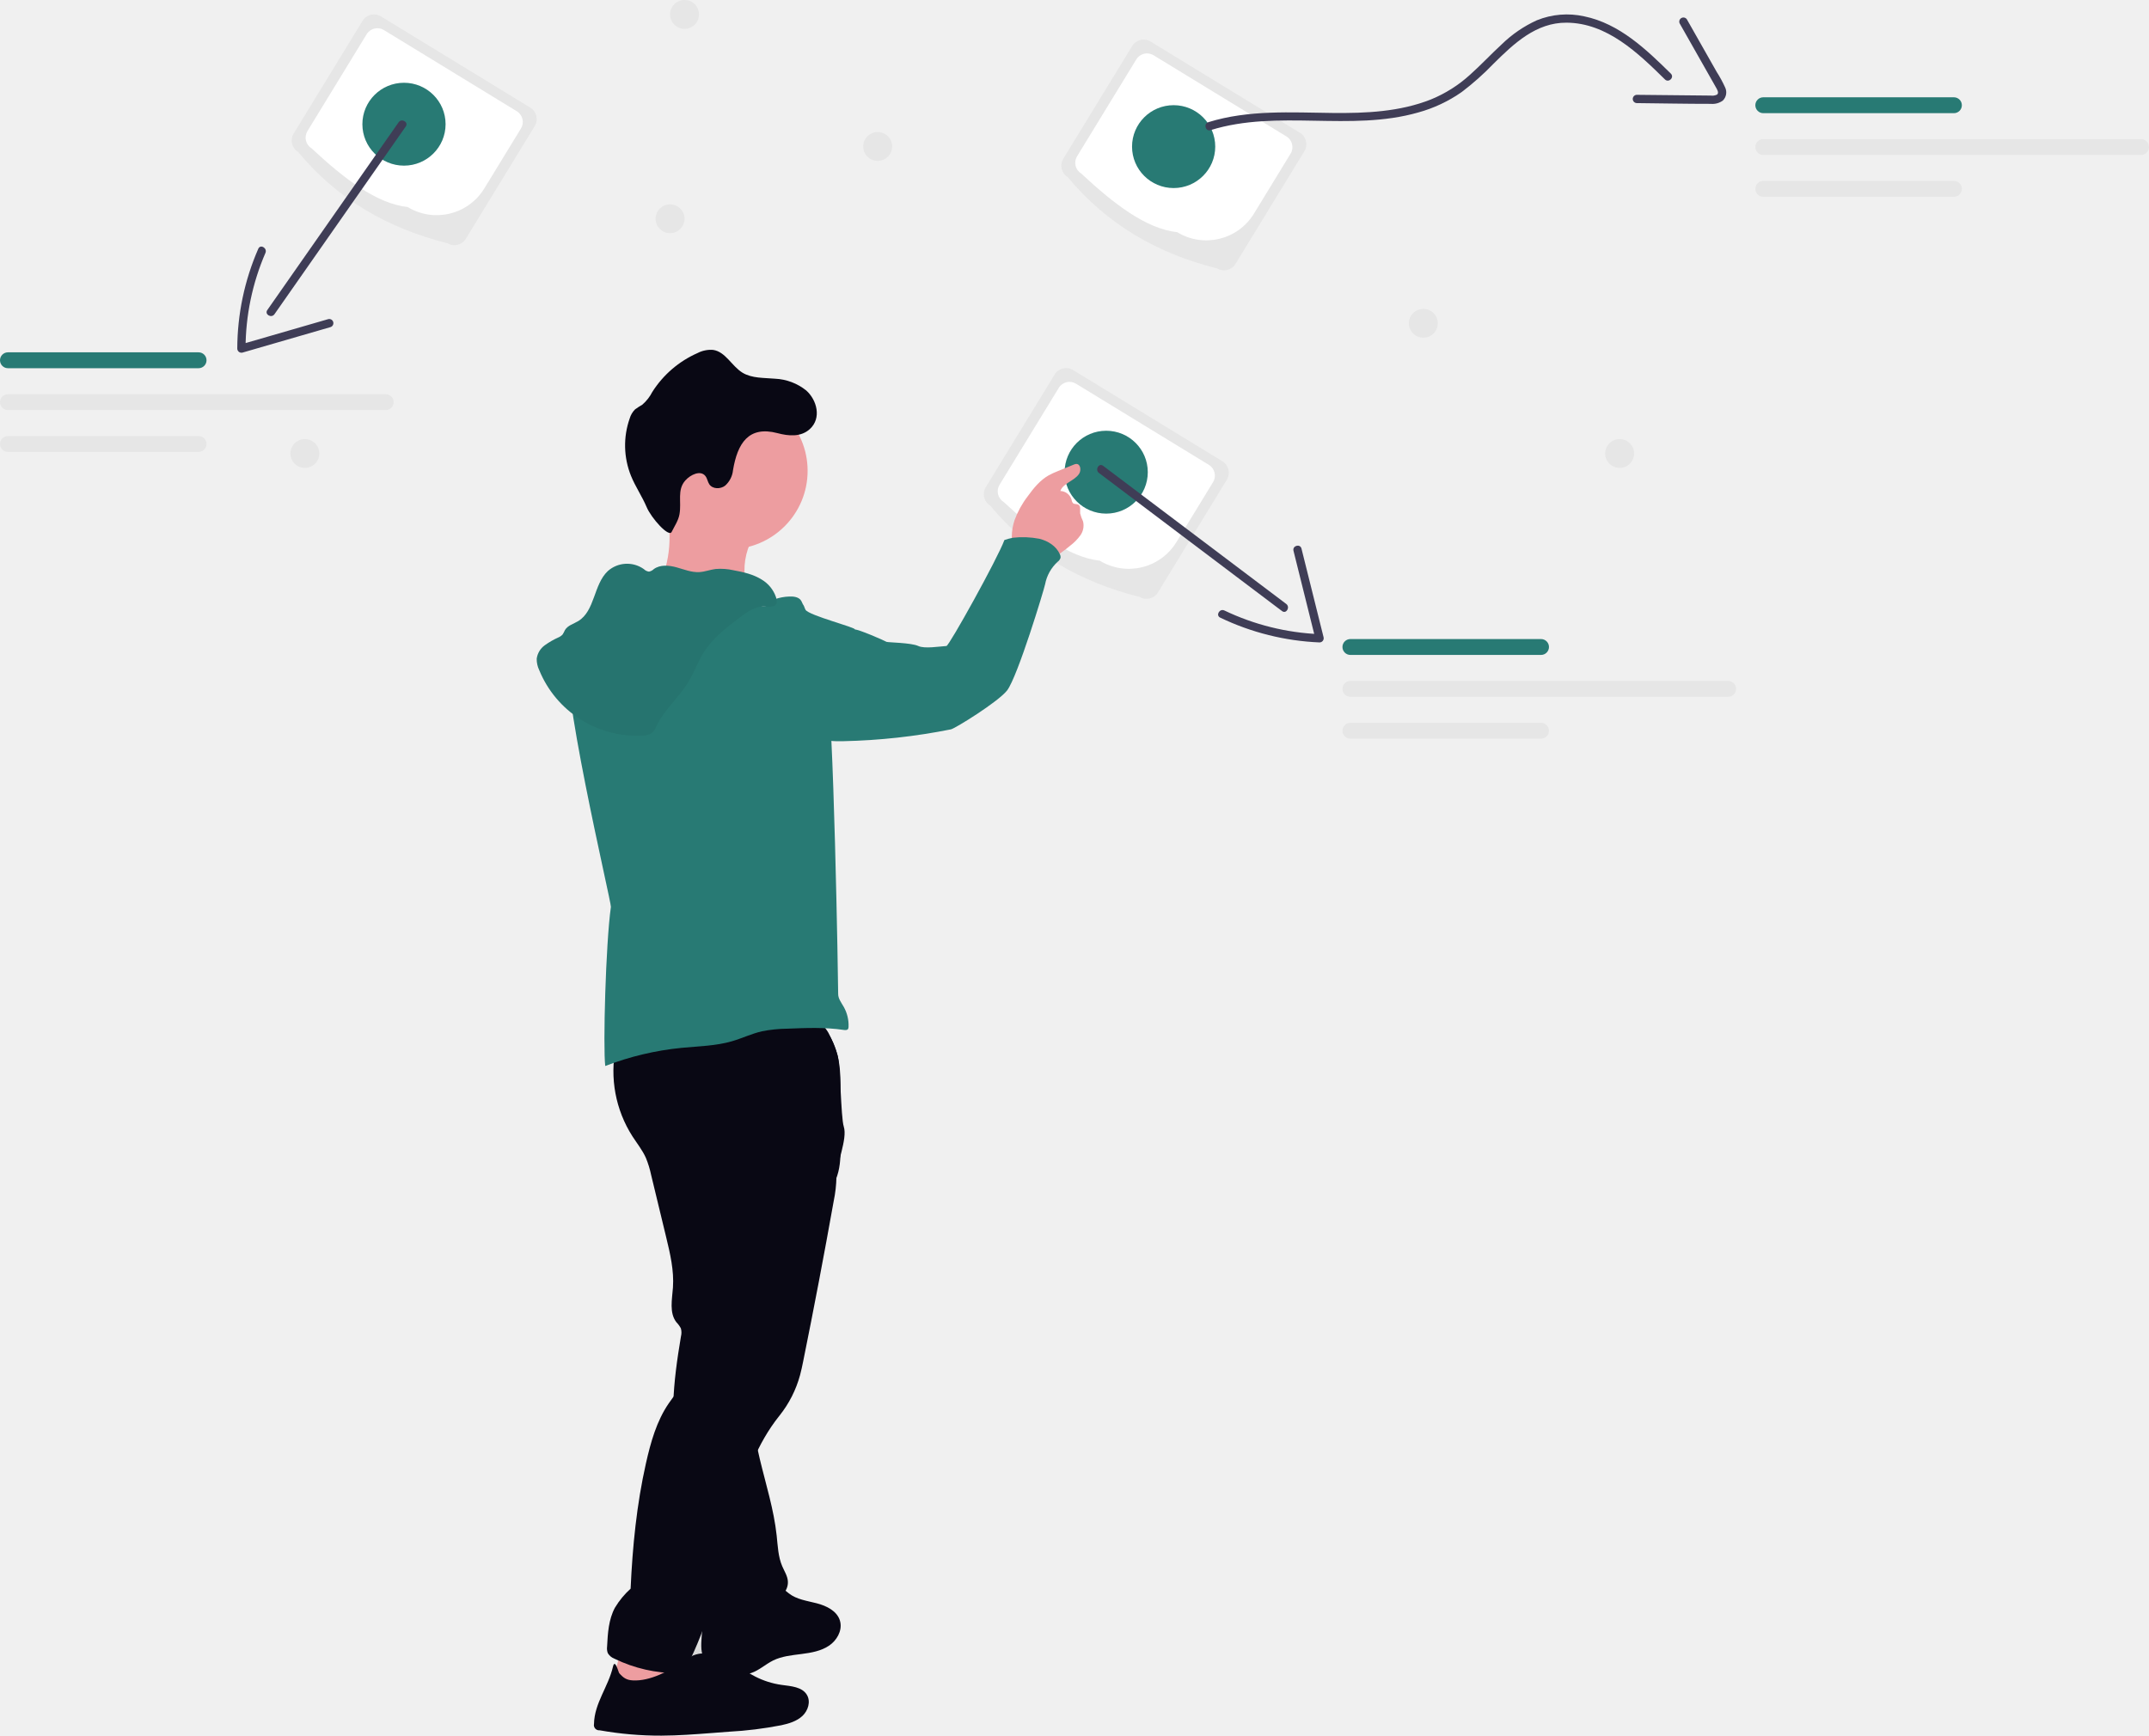
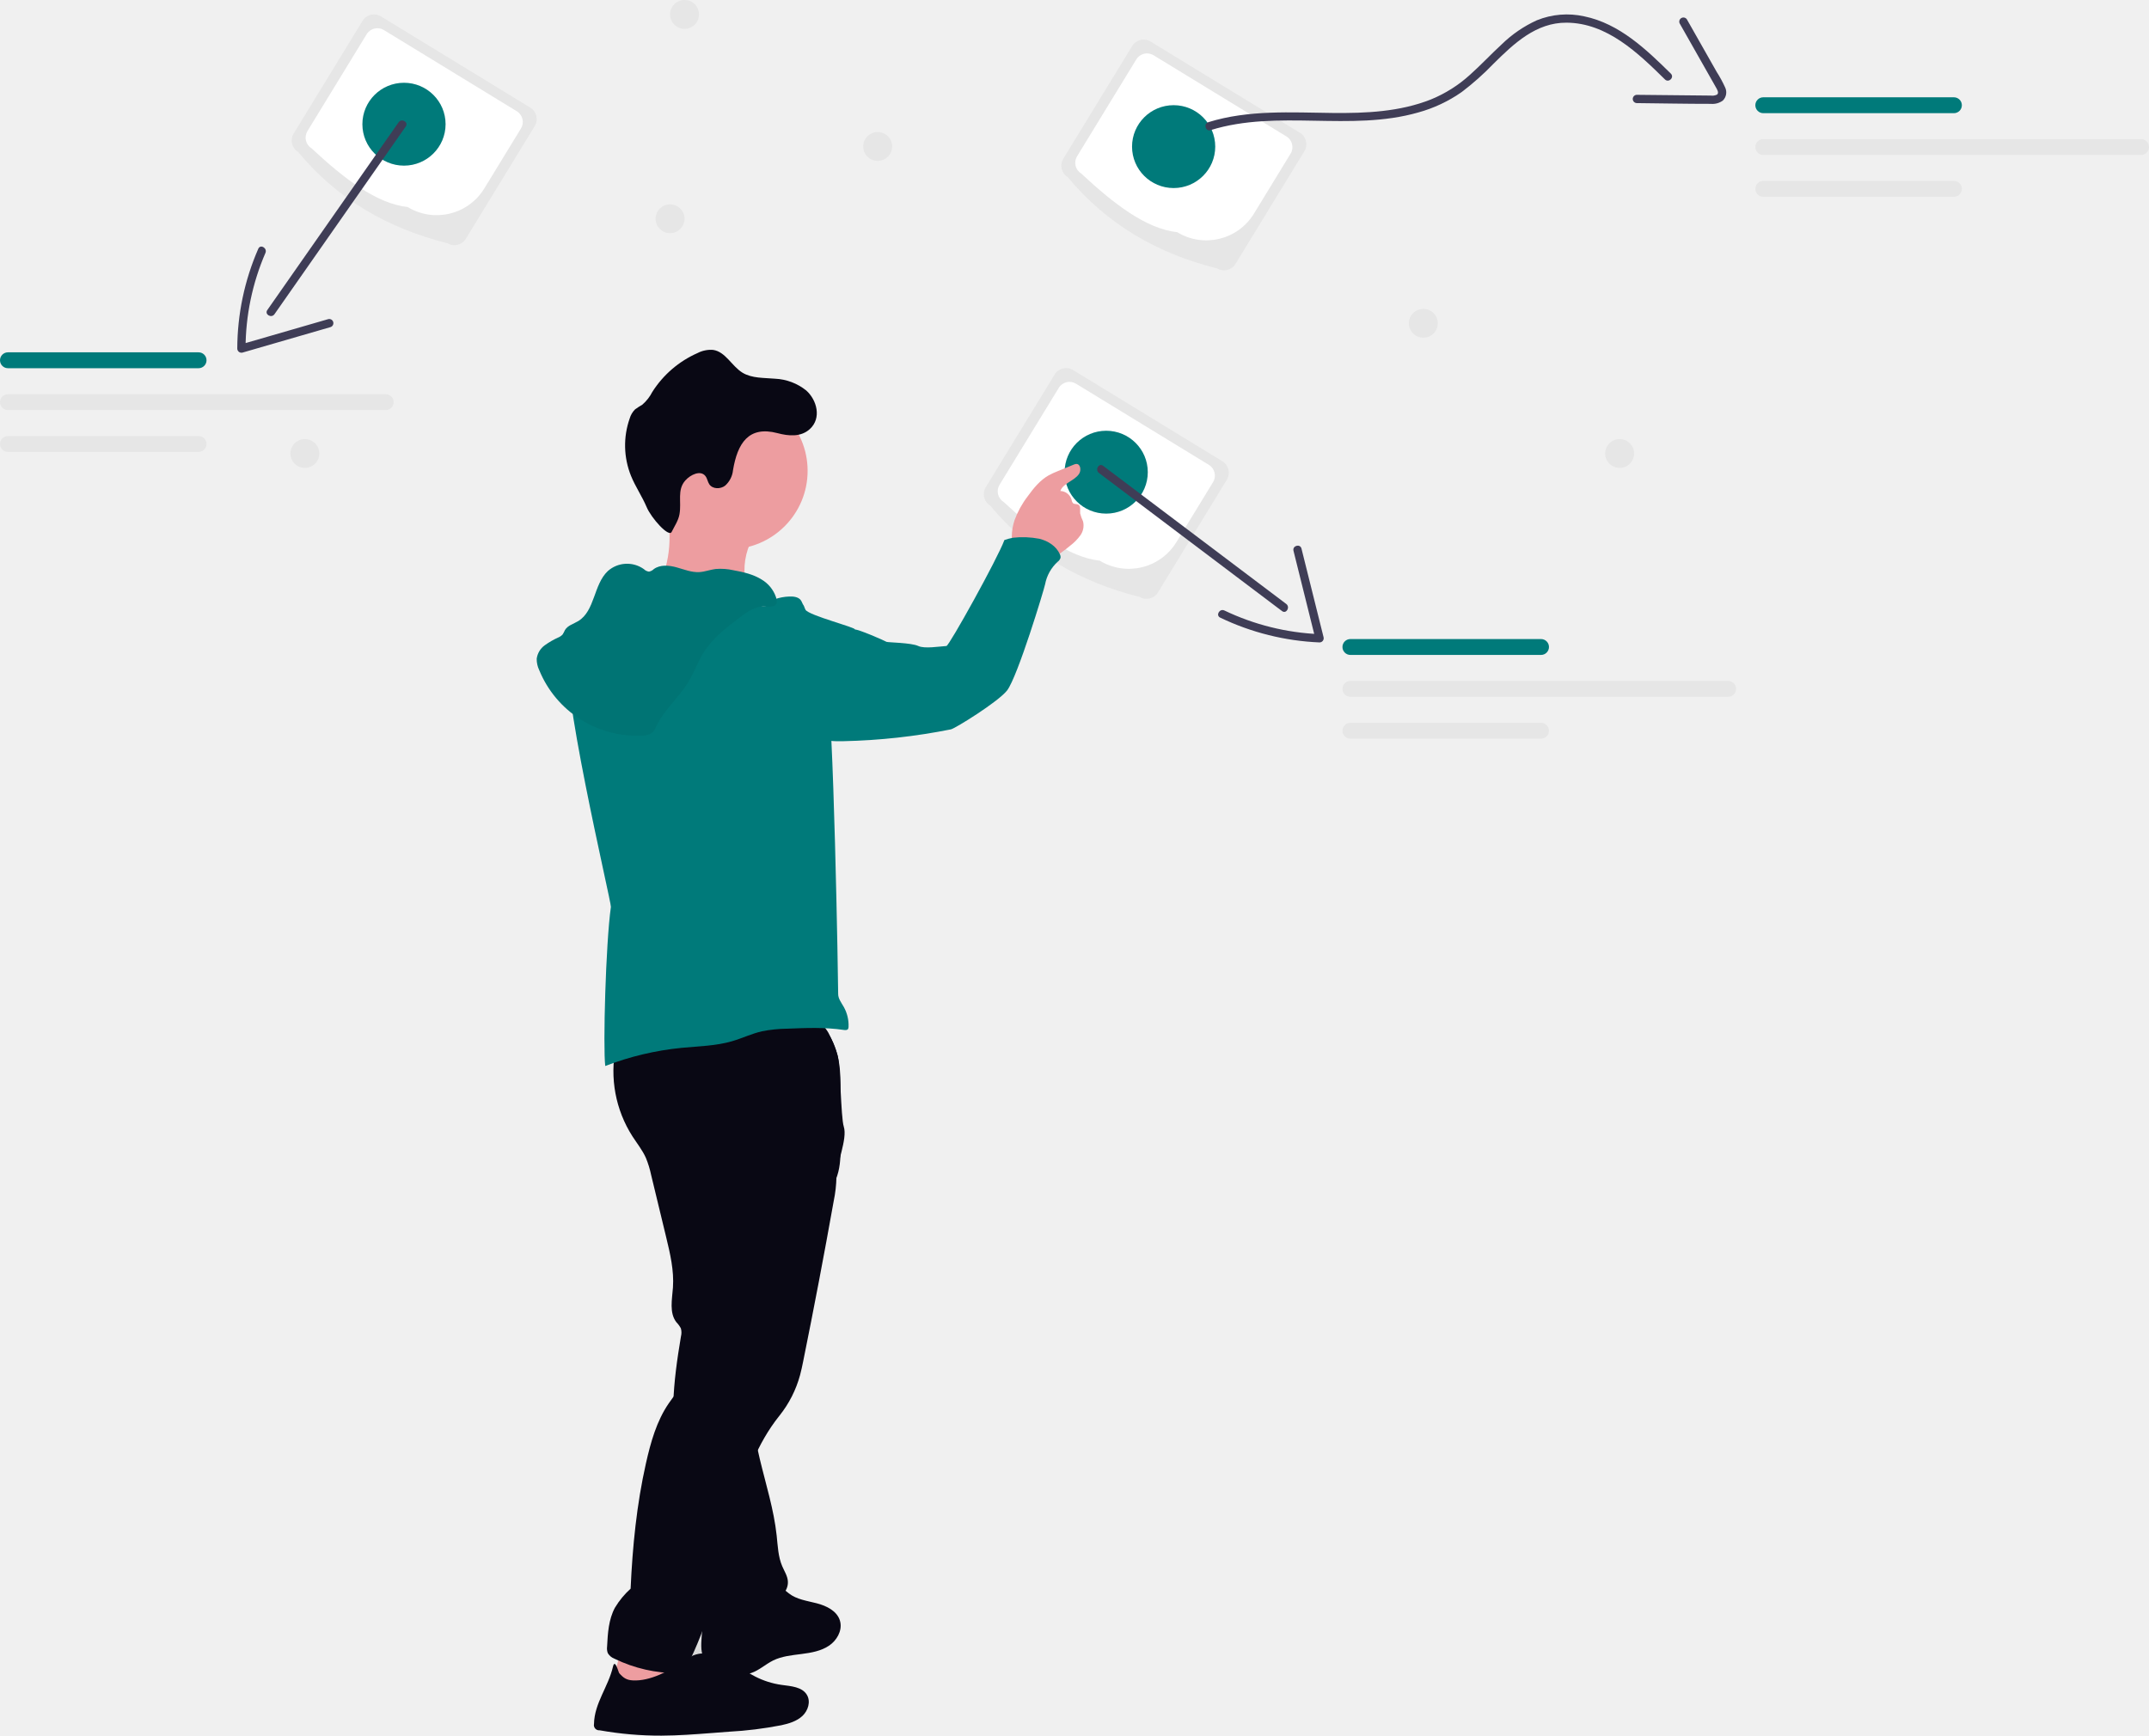
<svg xmlns="http://www.w3.org/2000/svg" width="799.258" height="645.667" viewBox="0 0 799.258 645.667" role="img" artist="Katerina Limpitsouni" source="https://undraw.co/">
  <defs>
    <linearGradient id="a-478" x1="146.593" y1="1" x2="146.593" gradientUnits="objectBoundingBox">
      <stop offset="0" stop-color="gray" stop-opacity="0.251" />
      <stop offset="0.535" stop-color="gray" stop-opacity="0.122" />
      <stop offset="1" stop-color="gray" stop-opacity="0.102" />
    </linearGradient>
  </defs>
  <g transform="translate(-358.764 -257.99)">
    <ellipse cx="5.381" cy="5.362" rx="5.381" ry="5.362" transform="translate(955.754 421.33)" fill="#e6e6e6" />
    <ellipse cx="5.381" cy="5.362" rx="5.381" ry="5.362" transform="translate(466.772 421.33)" fill="#e6e6e6" />
    <ellipse cx="5.381" cy="5.362" rx="5.381" ry="5.362" transform="translate(882.749 372.893)" fill="#e6e6e6" />
    <ellipse cx="5.381" cy="5.362" rx="5.381" ry="5.362" transform="translate(602.595 334.012)" fill="#e6e6e6" />
    <ellipse cx="5.381" cy="5.362" rx="5.381" ry="5.362" transform="translate(679.814 307.109)" fill="#e6e6e6" />
    <ellipse cx="5.381" cy="5.362" rx="5.381" ry="5.362" transform="translate(607.977 257.99)" fill="#e6e6e6" />
    <g transform="translate(753.489 263.352)">
      <path d="M599.841,321.939c-21.962-5.467-40.817-16.212-55.557-33.951a4.976,4.976,0,0,1-1.65-6.833l25.64-41.958a4.976,4.976,0,0,1,6.833-1.649L630.665,271.5a4.976,4.976,0,0,1,1.649,6.833l-25.64,41.958A4.976,4.976,0,0,1,599.841,321.939Z" transform="translate(-541.907 -227.452)" fill="#e6e6e6" />
      <path d="M584.891,308.331c-11.563-1.262-23.581-10.5-35.717-21.827a4.66,4.66,0,0,1-1.545-6.4l22.036-36.059a4.661,4.661,0,0,1,6.4-1.545L625.5,272.712a4.66,4.66,0,0,1,1.545,6.4L613.4,301.45A20.759,20.759,0,0,1,584.891,308.331Z" transform="translate(-541.77 -227.316)" fill="#fff" />
-       <ellipse cx="15.471" cy="15.415" rx="15.471" ry="15.415" transform="translate(26.305 33.765)" fill="#287a74" />
+       <ellipse cx="15.471" cy="15.415" rx="15.471" ry="15.415" transform="translate(26.305 33.765)" fill="#007a7a" />
      <path d="M596,270.751c25.094-7.8,51.959.635,77.191-6.563a52.324,52.324,0,0,0,16.217-7.616,100.766,100.766,0,0,0,11.8-10.5c7.59-7.507,15.833-15.39,27.237-15.3,15.017.115,26.547,11.269,36.556,21.119,1.415,1.392,3.6-.785,2.179-2.179-9.2-9.051-19.135-18.6-32.226-21.3a29.739,29.739,0,0,0-17.58,1.46,45.9,45.9,0,0,0-13.064,8.933c-4.031,3.7-7.75,7.723-11.836,11.362a49.271,49.271,0,0,1-14.519,9.164c-11.567,4.606-24.255,5.162-36.558,5.028-15.444-.168-31.256-1.22-46.218,3.429-1.888.587-1.082,3.562.819,2.971Z" transform="translate(-540.492 -227.699)" fill="#3f3d56" />
      <path d="M766.315,231.088l7.714,13.6,3.733,6.58c.663,1.169,1.345,2.33,1.991,3.509.4.724,1.263,2.031.436,2.717a4.019,4.019,0,0,1-2.345.366c-1.36,0-2.72-.028-4.08-.041l-7.65-.078-15.81-.16a1.542,1.542,0,0,0,0,3.081c9.178.093,18.362.287,27.541.279a6.586,6.586,0,0,0,4.5-1.232,4.285,4.285,0,0,0,.817-4.939,46.936,46.936,0,0,0-3.115-5.715l-3.359-5.922-7.714-13.6a1.542,1.542,0,0,0-2.661,1.555Z" transform="translate(-536.299 -227.669)" fill="#3f3d56" />
-       <path d="M867.072,263.625h-70.9a2.954,2.954,0,0,1,0-5.909h70.9a2.954,2.954,0,1,1,0,5.909Z" transform="translate(-535.095 -226.885)" fill="#287a74" />
+       <path d="M867.072,263.625h-70.9a2.954,2.954,0,0,1,0-5.909h70.9a2.954,2.954,0,1,1,0,5.909Z" transform="translate(-535.095 -226.885)" fill="#007a7a" />
      <path d="M867.072,309.953h-70.9a2.954,2.954,0,0,1,0-5.909h70.9a2.954,2.954,0,1,1,0,5.909Z" transform="translate(-535.095 -242.107)" fill="#e6e6e6" />
      <path d="M936.674,286.789H796.17a2.954,2.954,0,0,1,0-5.909h140.5a2.954,2.954,0,0,1,0,5.909Z" transform="translate(-535.095 -234.496)" fill="#e6e6e6" />
    </g>
    <g transform="translate(724.656 394.914)">
      <path d="M689.841,386.939c-21.962-5.467-40.817-16.212-55.557-33.951a4.976,4.976,0,0,1-1.649-6.833l25.64-41.958a4.976,4.976,0,0,1,6.833-1.649L720.665,336.5a4.976,4.976,0,0,1,1.649,6.833l-25.64,41.958A4.976,4.976,0,0,1,689.841,386.939Z" transform="translate(-631.907 -301.82)" fill="#e6e6e6" />
      <path d="M674.891,373.331c-11.563-1.262-23.581-10.5-35.717-21.827a4.66,4.66,0,0,1-1.545-6.4l22.036-36.059a4.661,4.661,0,0,1,6.4-1.545L715.5,337.712a4.661,4.661,0,0,1,1.545,6.4L703.4,366.45a20.759,20.759,0,0,1-28.506,6.881Z" transform="translate(-631.77 -301.685)" fill="#fff" />
-       <ellipse cx="15.471" cy="15.415" rx="15.471" ry="15.415" transform="translate(30.054 23.315)" fill="#287a74" />
-       <path d="M835.636,405.873h-70.9a2.954,2.954,0,0,1,0-5.909h70.9a2.954,2.954,0,0,1,0,5.909Z" transform="translate(-628.387 -299.16)" fill="#287a74" />
+       <ellipse cx="15.471" cy="15.415" rx="15.471" ry="15.415" transform="translate(30.054 23.315)" fill="#007a7a" />
+       <path d="M835.636,405.873h-70.9a2.954,2.954,0,0,1,0-5.909h70.9a2.954,2.954,0,0,1,0,5.909Z" transform="translate(-628.387 -299.16)" fill="#007a7a" />
      <path d="M835.636,452.2h-70.9a2.954,2.954,0,0,1,0-5.909h70.9a2.954,2.954,0,0,1,0,5.909Z" transform="translate(-628.387 -314.338)" fill="#e6e6e6" />
      <path d="M905.238,429.037h-140.5a2.954,2.954,0,0,1,0-5.909h140.5a2.954,2.954,0,1,1,0,5.909Z" transform="translate(-628.387 -306.749)" fill="#e6e6e6" />
      <path d="M673.62,339.89l53.014,40,15.089,11.384c1.583,1.194,3.12-1.48,1.555-2.661l-53.014-40-15.089-11.384c-1.583-1.194-3.12,1.48-1.555,2.661Z" transform="translate(-630.794 -300.869)" fill="#3f3d56" />
      <path d="M717.545,392.919a94.531,94.531,0,0,0,36.945,9.221,1.556,1.556,0,0,0,1.486-1.95l-8.21-32.953c-.479-1.923-3.452-1.108-2.971.819L753,401.008l1.486-1.95a90.706,90.706,0,0,1-35.389-8.8c-1.78-.853-3.344,1.8-1.555,2.661Z" transform="translate(-629.607 -300.077)" fill="#3f3d56" />
    </g>
    <g transform="translate(358.764 263.352)">
      <path d="M618.841,412.939c-21.962-5.467-40.817-16.212-55.557-33.951a4.976,4.976,0,0,1-1.65-6.833l25.64-41.958a4.976,4.976,0,0,1,6.833-1.649L649.665,362.5a4.976,4.976,0,0,1,1.649,6.833l-25.64,41.958a4.976,4.976,0,0,1-6.833,1.649Z" transform="translate(-452.424 -327.82)" fill="#e6e6e6" />
      <path d="M603.891,399.331c-11.563-1.262-23.581-10.5-35.717-21.827a4.66,4.66,0,0,1-1.545-6.4l22.036-36.059a4.661,4.661,0,0,1,6.4-1.545L644.5,363.712a4.661,4.661,0,0,1,1.545,6.4L632.4,392.45a20.759,20.759,0,0,1-28.506,6.881Z" transform="translate(-452.288 -327.685)" fill="#fff" />
-       <ellipse cx="15.471" cy="15.415" rx="15.471" ry="15.415" transform="translate(134.779 25.427)" fill="#287a74" />
-       <path d="M529.143,456.116h-70.9a2.954,2.954,0,0,1,0-5.909h70.9a2.954,2.954,0,0,1,0,5.909Z" transform="translate(-455.287 -324.503)" fill="#287a74" />
+       <ellipse cx="15.471" cy="15.415" rx="15.471" ry="15.415" transform="translate(134.779 25.427)" fill="#007a7a" />
+       <path d="M529.143,456.116h-70.9a2.954,2.954,0,0,1,0-5.909h70.9a2.954,2.954,0,0,1,0,5.909Z" transform="translate(-455.287 -324.503)" fill="#007a7a" />
      <path d="M529.143,502.444h-70.9a2.954,2.954,0,0,1,0-5.909h70.9a2.954,2.954,0,0,1,0,5.909Z" transform="translate(-455.287 -339.681)" fill="#e6e6e6" />
      <path d="M598.745,479.28h-140.5a2.954,2.954,0,0,1,0-5.908h140.5a2.954,2.954,0,0,1,0,5.909Z" transform="translate(-455.287 -332.092)" fill="#e6e6e6" />
      <path d="M600.922,366.912l-38.094,54.48-10.737,15.355c-1.139,1.629,1.531,3.17,2.661,1.555l38.094-54.48,10.737-15.355C604.721,366.839,602.051,365.3,600.922,366.912Z" transform="translate(-452.671 -326.779)" fill="#3f3d56" />
      <path d="M549.02,412.716a93.626,93.626,0,0,0-7.815,37.141,1.556,1.556,0,0,0,1.95,1.486l32.723-9.479a1.542,1.542,0,0,0-.819-2.971l-32.723,9.479,1.95,1.486a89.858,89.858,0,0,1,7.394-35.586c.783-1.8-1.871-3.371-2.661-1.555Z" transform="translate(-452.958 -325.541)" fill="#3f3d56" />
    </g>
    <g transform="translate(558.38 383.616)">
      <path d="M276.4,798.223a.476.476,0,0,0-.1.051c1.222-2.64,2.362-5.31,3.4-8.022.123-.318.236-.647.359-.965-.01.082-.01.164-.021.257-.031.514-.072,1.027-.113,1.551-.062.811-.113,1.633-.123,2.455-.01.257-.01.5-.01.76a15.027,15.027,0,0,0,.308,2.979h-.041c-.257.021-.493.031-.74.072a10.05,10.05,0,0,0-2.8.8.608.608,0,0,0-.113.062Z" transform="translate(-218.59 -307.995)" fill="url(#a-478)" />
      <path d="M296.28,405.907c.11,4.289,1.563,8.444,1.791,12.725-12.631.628-25.09-5.5-37.6-3.621,3.5-2.262,5.365-6.339,6.465-10.353a42.935,42.935,0,0,0,1.233-15.907,7.007,7.007,0,0,0-.157-.88c-.464-2.1-1.665-5.067-1.343-6.716.424-2.184,2.482-1.752,4.336-1.626a162.429,162.429,0,0,1,16.857,2.176c1.453.251,15.608,3.786,15.82,3.417a66.618,66.618,0,0,0-6.127,12.623A24.609,24.609,0,0,0,296.28,405.907Z" transform="translate(-219.019 -319.104)" fill="#ed9da0" />
      <path d="M417.625,393.008a18.464,18.464,0,0,1-3.857,3.888c-.958.785-1.94,1.587-2.969,2.309a12.733,12.733,0,0,1-6.315,2.569c-3.009.2-9.395-1.563-11.264-4.14a7.468,7.468,0,0,1-1.076-4.313,19.84,19.84,0,0,1,1.037-6.033,33.623,33.623,0,0,1,4.87-8.813c2.176-3.024,4.6-6,7.832-7.832a30.384,30.384,0,0,1,3.331-1.532c1.964-.8,3.92-1.61,5.884-2.412a2.841,2.841,0,0,1,1.068-.283c1.579.016,1.87,2.427.974,3.731-1.791,2.624-5.821,3.354-6.952,6.331a4.513,4.513,0,0,1,4.195,3.252,2.3,2.3,0,0,0,.566,1.312c.518.416,1.328.181,1.917.495,1.045.558.589,2.113.7,3.291a15.4,15.4,0,0,0,1.076,2.961,6.292,6.292,0,0,1-1.013,5.216Z" transform="translate(-215.45 -319.456)" fill="#ed9da0" />
      <path d="M247.432,811.5c.972-.972,2.561-.806,3.919-.592a145.366,145.366,0,0,0,22.032,1.782c.924-4.511-1.758-8.9-2.622-13.418a12.1,12.1,0,0,0-.873-3.393c-1.039-1.994-3.383-2.906-5.583-3.37-3.97-.837-10.177-2.315-12.394,1.7C249.251,799.029,248.4,806.143,247.432,811.5Z" transform="translate(-219.372 -307.934)" fill="#ed9da0" />
      <path d="M327.282,794.955c-2.993,2.042-6.708,2.679-10.306,3.142s-7.305.809-10.565,2.412c-2.812,1.39-5.184,3.668-8.162,4.666a17,17,0,0,1-8.476.134c-3.346-.628-6.913-1.846-8.719-4.737-1.61-2.569-1.438-5.829-1.218-8.853q.389-5.125.762-10.267a4.889,4.889,0,0,1,.636-2.482c2.419-3.527,8.3,1.477,11.453,1.469,4.988-.008,10.345-2.71,13.943-6.017a4.233,4.233,0,0,1,1.084-.817c1.422-.636,2.844.542,4.108,1.571.141.118.283.236.424.346,2.914,2.309,6.826,2.781,10.424,3.716s7.462,2.82,8.578,6.371a5.419,5.419,0,0,1,.173.683C332.073,789.559,330.086,793.039,327.282,794.955Z" transform="translate(-218.498 -308.425)" fill="#090814" />
      <path d="M248.788,577.971a44.97,44.97,0,0,0,6.163,33.181c1.714,2.655,3.721,5.147,5.01,8.033a36.507,36.507,0,0,1,1.955,6.366l5.552,22.98c1.5,6.2,3.008,12.527,2.558,18.894-.314,4.436-1.432,9.424,1.3,12.931a9.528,9.528,0,0,1,1.652,2.266,5.736,5.736,0,0,1,.027,2.986c-2.809,16.684-4.892,34.126.182,50.266,4.6,14.629,4.861,30.838,8.771,45.666.484,1.836,1.038,3.772,2.429,5.064a7.962,7.962,0,0,0,3.641,1.73c5.762,1.371,11.847-.235,17.22-2.725,3.777-1.75,7.842-4.819,7.519-8.969-.154-1.974-1.307-3.7-2.089-5.523-1.535-3.567-1.658-7.552-2.073-11.414-1.04-9.7-4.029-19.058-6.289-28.545s-3.794-19.4-1.883-28.962a253.354,253.354,0,0,1,18.633-57.32,6.914,6.914,0,0,1,1.707-2.567,17.64,17.64,0,0,0,2.416-1.649,7.288,7.288,0,0,0,1.105-3.005c.84-3.027,3.337-5.26,5.01-7.918,4.225-6.712,2.886-15.316,2.73-23.246-.152-7.711.958-15.494-.306-23.1s-5.623-15.386-12.958-17.77c-3.634-1.181-7.562-.913-11.364-.537C287.265,567.075,267.692,570.734,248.788,577.971Z" transform="translate(-219.36 -314.081)" fill="#090814" />
      <path d="M330.894,626.237a48.166,48.166,0,0,1-1.013,8.916q-5.326,29.869-11.351,59.613c-.353,1.72-.7,3.441-1.163,5.129a41.6,41.6,0,0,1-7.69,15.129c-16.74,20.863-18.185,51.161-27.266,76.321-.613,1.7-1.225,3.409-1.877,5.09a127.133,127.133,0,0,1-5.6,12.5,3.573,3.573,0,0,1-1.155,1.492,3.425,3.425,0,0,1-1.822.354,53.2,53.2,0,0,1-23.589-5.365,4.885,4.885,0,0,1-2.506-2.082,5.034,5.034,0,0,1-.267-2.4c.251-4.988.558-10.157,2.938-14.54a31.025,31.025,0,0,1,5.813-7.046c.707-15.655,2.255-31.342,5.7-46.628,1.767-7.816,3.951-15.718,8.491-22.324,3.346-4.878,8.146-9.693,7.557-15.577-.259-2.584-1.343-5.8.762-7.321.919-.668,2.278-.754,2.9-1.7a3.233,3.233,0,0,0,.409-1.461,36.074,36.074,0,0,0-.746-12.074,63.681,63.681,0,0,1-1.8-7.871c-.267-2.687.189-5.593,1.98-7.6.11-5.373-.039-10.95.071-16.315a30.257,30.257,0,0,0-.754-9.112c-.408-1.406-1.029-2.749-1.343-4.187-1.123-5.161,1.681-11.343-1.657-15.435-1.39-1.7-3.535-2.545-5.357-3.771-3.637-2.427-6.025-6.4-7.353-10.573a58.353,58.353,0,0,1-2.082-12.945,13.324,13.324,0,0,1-.031-2.8,5.124,5.124,0,0,1,.377-1.4c1.037-2.333,3.826-3.236,6.308-3.833a204.263,204.263,0,0,1,48.168-5.632c6-4.085,9.379-2.624,11.924,1.7a44.734,44.734,0,0,1,3.393,8.287c1.163,3.511,1.233,23.165,2.364,26.692C335.088,612.059,330.839,621.422,330.894,626.237Z" transform="translate(-219.423 -313.982)" fill="#090814" />
      <circle cx="29.169" cy="29.169" r="29.169" transform="translate(42.415 20.353)" fill="#ed9da0" />
-       <path d="M308.37,415.624c-1.272,1.471-2.978,3.093-4.864,2.619a6.646,6.646,0,0,1-1.893-1.013c-3.363-2.167-7.49-2.676-11.446-3.272a168.878,168.878,0,0,1-23.571-5.3,24.042,24.042,0,0,0-6.972-1.418c-4.944.026-9.325,3.312-12.424,7.165s-5.293,8.361-8.333,12.26c-2.166,2.778-4.746,5.226-6.768,8.109-5.107,7.28,15.579,93.857,15.3,95.316-1.937,13.776-2.955,52.124-2.1,59.19a108.265,108.265,0,0,1,28.424-6.753c6.268-.615,12.654-.692,18.7-2.452,3.777-1.1,7.359-2.839,11.193-3.715a51.6,51.6,0,0,1,9.438-.964c6.99-.282,14.029-.561,20.948.469.56.083,1.243.128,1.578-.328a1.476,1.476,0,0,0,.21-.825A13.948,13.948,0,0,0,334,567.288c-.882-1.557-2.108-3.08-2.074-4.868.064-.834-1.739-109.843-4.327-114.491-3.012-5.409-6.066-10.93-7.282-17-.8-4.018-.777-8.156-1.353-12.214a5.334,5.334,0,0,0-1.031-2.852c-.988-1.12-2.66-1.28-4.152-1.233a18.379,18.379,0,0,0-5.411,1Z" transform="translate(-219.81 -318.35)" fill="#287a74" />
-       <path d="M316.02,461.57c1.775,2.214,3.626,4.49,6.144,5.8,2.9,1.5,6.311,1.538,9.575,1.469a228.8,228.8,0,0,0,40.012-4.4c1.5-.259,17.6-10.257,20.9-14.462,3.926-5.078,13.8-37.669,14.148-39.526a15.121,15.121,0,0,1,4.629-8.326,3.036,3.036,0,0,0,1.1-1.463,2.358,2.358,0,0,0-.262-1.426c-1.343-2.992-4.414-4.921-7.6-5.7a32.614,32.614,0,0,0-9.791-.389,22.877,22.877,0,0,0-3.207.852c-2.588,7.011-20.619,39.474-21.562,39.425-2.578.159-8.144,1.1-10.48,0-2.654-1.244-11.355-1.294-11.819-1.548-1.052-.613-10.512-4.711-11.745-4.579.777-.692-17.137-5.2-18.372-7.35-.438-.762-.523-1.8-1.268-2.263a2.447,2.447,0,0,0-1.627-.189,15.908,15.908,0,0,0-4.922,1.494c-2.526,9.88-1.2,20.14.724,30.155a26.6,26.6,0,0,0,5.422,12.43Z" transform="translate(-217.718 -318.737)" fill="#287a74" />
-       <path d="M303.748,408.43c-3.129-1.948-6.813-2.774-10.439-3.436a22,22,0,0,0-6.642-.478c-2.053.256-4.024,1.049-6.09,1.164-2.9.162-5.68-1.015-8.482-1.781s-6.037-1.06-8.4.635a3.626,3.626,0,0,1-1.827.971,3.2,3.2,0,0,1-1.889-.926,10.762,10.762,0,0,0-13.413.707c-5.348,5.015-4.743,14.813-11.011,18.617-1.728,1.048-3.936,1.6-4.945,3.354a12.387,12.387,0,0,1-.853,1.613,4.369,4.369,0,0,1-1.507,1.074,29.279,29.279,0,0,0-5.166,2.97,7.388,7.388,0,0,0-2.973,4.984,9.391,9.391,0,0,0,.913,4.192A39.332,39.332,0,0,0,259.25,466.53a6.05,6.05,0,0,0,4-1.25,7.556,7.556,0,0,0,1.4-2.312c2.946-6.178,8.481-10.739,11.995-16.613,2.094-3.5,3.439-7.416,5.619-10.864,3.305-5.227,8.331-9.088,13.251-12.835,2.774-2.113,5.863-4.33,9.348-4.182,3.106.132,5.366.3,4.227-3.511a12.2,12.2,0,0,0-5.349-6.533Z" transform="translate(-220.113 -318.477)" fill="#287a74" />
+       <path d="M308.37,415.624c-1.272,1.471-2.978,3.093-4.864,2.619a6.646,6.646,0,0,1-1.893-1.013c-3.363-2.167-7.49-2.676-11.446-3.272a168.878,168.878,0,0,1-23.571-5.3,24.042,24.042,0,0,0-6.972-1.418c-4.944.026-9.325,3.312-12.424,7.165s-5.293,8.361-8.333,12.26c-2.166,2.778-4.746,5.226-6.768,8.109-5.107,7.28,15.579,93.857,15.3,95.316-1.937,13.776-2.955,52.124-2.1,59.19a108.265,108.265,0,0,1,28.424-6.753c6.268-.615,12.654-.692,18.7-2.452,3.777-1.1,7.359-2.839,11.193-3.715a51.6,51.6,0,0,1,9.438-.964c6.99-.282,14.029-.561,20.948.469.56.083,1.243.128,1.578-.328a1.476,1.476,0,0,0,.21-.825A13.948,13.948,0,0,0,334,567.288c-.882-1.557-2.108-3.08-2.074-4.868.064-.834-1.739-109.843-4.327-114.491-3.012-5.409-6.066-10.93-7.282-17-.8-4.018-.777-8.156-1.353-12.214a5.334,5.334,0,0,0-1.031-2.852c-.988-1.12-2.66-1.28-4.152-1.233a18.379,18.379,0,0,0-5.411,1Z" transform="translate(-219.81 -318.35)" fill="#007a7a" />
+       <path d="M316.02,461.57c1.775,2.214,3.626,4.49,6.144,5.8,2.9,1.5,6.311,1.538,9.575,1.469a228.8,228.8,0,0,0,40.012-4.4c1.5-.259,17.6-10.257,20.9-14.462,3.926-5.078,13.8-37.669,14.148-39.526a15.121,15.121,0,0,1,4.629-8.326,3.036,3.036,0,0,0,1.1-1.463,2.358,2.358,0,0,0-.262-1.426c-1.343-2.992-4.414-4.921-7.6-5.7a32.614,32.614,0,0,0-9.791-.389,22.877,22.877,0,0,0-3.207.852c-2.588,7.011-20.619,39.474-21.562,39.425-2.578.159-8.144,1.1-10.48,0-2.654-1.244-11.355-1.294-11.819-1.548-1.052-.613-10.512-4.711-11.745-4.579.777-.692-17.137-5.2-18.372-7.35-.438-.762-.523-1.8-1.268-2.263a2.447,2.447,0,0,0-1.627-.189,15.908,15.908,0,0,0-4.922,1.494c-2.526,9.88-1.2,20.14.724,30.155a26.6,26.6,0,0,0,5.422,12.43Z" transform="translate(-217.718 -318.737)" fill="#007a7a" />
+       <path d="M303.748,408.43c-3.129-1.948-6.813-2.774-10.439-3.436a22,22,0,0,0-6.642-.478c-2.053.256-4.024,1.049-6.09,1.164-2.9.162-5.68-1.015-8.482-1.781s-6.037-1.06-8.4.635a3.626,3.626,0,0,1-1.827.971,3.2,3.2,0,0,1-1.889-.926,10.762,10.762,0,0,0-13.413.707c-5.348,5.015-4.743,14.813-11.011,18.617-1.728,1.048-3.936,1.6-4.945,3.354a12.387,12.387,0,0,1-.853,1.613,4.369,4.369,0,0,1-1.507,1.074,29.279,29.279,0,0,0-5.166,2.97,7.388,7.388,0,0,0-2.973,4.984,9.391,9.391,0,0,0,.913,4.192A39.332,39.332,0,0,0,259.25,466.53a6.05,6.05,0,0,0,4-1.25,7.556,7.556,0,0,0,1.4-2.312c2.946-6.178,8.481-10.739,11.995-16.613,2.094-3.5,3.439-7.416,5.619-10.864,3.305-5.227,8.331-9.088,13.251-12.835,2.774-2.113,5.863-4.33,9.348-4.182,3.106.132,5.366.3,4.227-3.511a12.2,12.2,0,0,0-5.349-6.533Z" transform="translate(-220.113 -318.477)" fill="#007a7a" />
      <path d="M303.748,408.43c-3.129-1.948-6.813-2.774-10.439-3.436a22,22,0,0,0-6.642-.478c-2.053.256-4.024,1.049-6.09,1.164-2.9.162-5.68-1.015-8.482-1.781s-6.037-1.06-8.4.635a3.626,3.626,0,0,1-1.827.971,3.2,3.2,0,0,1-1.889-.926,10.762,10.762,0,0,0-13.413.707c-5.348,5.015-4.743,14.813-11.011,18.617-1.728,1.048-3.936,1.6-4.945,3.354a12.387,12.387,0,0,1-.853,1.613,4.369,4.369,0,0,1-1.507,1.074,29.279,29.279,0,0,0-5.166,2.97,7.388,7.388,0,0,0-2.973,4.984,9.391,9.391,0,0,0,.913,4.192A39.332,39.332,0,0,0,259.25,466.53a6.05,6.05,0,0,0,4-1.25,7.556,7.556,0,0,0,1.4-2.312c2.946-6.178,8.481-10.739,11.995-16.613,2.094-3.5,3.439-7.416,5.619-10.864,3.305-5.227,8.331-9.088,13.251-12.835,2.774-2.113,5.863-4.33,9.348-4.182,3.106.132,5.366.3,4.227-3.511a12.2,12.2,0,0,0-5.349-6.533Z" transform="translate(-220.113 -318.477)" opacity="0.05" />
      <path d="M318.367,820.5c-2.113,1.972-5.019,2.836-7.839,3.448a141.3,141.3,0,0,1-19.512,2.411c-2.121.157-4.25.322-6.371.487-6.221.471-12.451.951-18.7.974a128.932,128.932,0,0,1-22.992-1.987,1.951,1.951,0,0,1-2.1-2.333c.135-7.771,5.327-13.807,7.072-21.381.723-3.111,2.056,2.167,2.307,2.457,1.547,1.76,2.718,2.569,5.067,2.694,6.418.354,13.605-3.551,18.7-7.023a23.935,23.935,0,0,1,3.464-2.144,10.193,10.193,0,0,1,2.8-.8,16.932,16.932,0,0,1,9.544,1.932c3.833,1.9,7.2,4.635,10.989,6.591a30.891,30.891,0,0,0,9.85,3.119c3.472.479,7.62.707,9.4,3.715a.029.029,0,0,1,.008.024C321.533,815.173,320.472,818.535,318.367,820.5Z" transform="translate(-219.552 -307.78)" fill="#090814" />
      <path d="M257.6,372.856a5.39,5.39,0,0,0,2.015.75A6.5,6.5,0,0,0,265,372.8Z" transform="translate(-219.097 -319.283)" opacity="0.1" />
      <path d="M69.578,19.409a19.973,19.973,0,0,0-10.945-5.743c-4.058-.873-8.51-1.144-11.757-3.689-3.69-2.939-5.313-8.523-9.839-9.765a10.786,10.786,0,0,0-5.891.467A38.124,38.124,0,0,0,12.7,12.977,15.793,15.793,0,0,1,8.456,17.22a30.716,30.716,0,0,0-2.927,1.427,7.968,7.968,0,0,0-2.386,3.111A30.24,30.24,0,0,0,1.027,43c1.131,4.194,3.173,8.08,4.378,12.3s6.779,12.243,8.083,10.25S16.465,61.7,17.178,59.4c1.392-4.524.135-9.076,3.674-12.218,2.189-1.943,6.149-3.247,7.637-.738.59.972.553,2.2,1.058,3.21,1,1.968,3.874,2.361,5.78,1.23a8.867,8.867,0,0,0,3.616-5.362c2.865-9.691,7.748-15.791,18.115-11.646,3.862,1.55,8.412,2.595,12.126-.061C74.079,30.317,73.083,23.393,69.578,19.409Z" transform="translate(28.806 8.84) rotate(-7)" fill="#090814" />
    </g>
  </g>
</svg>
